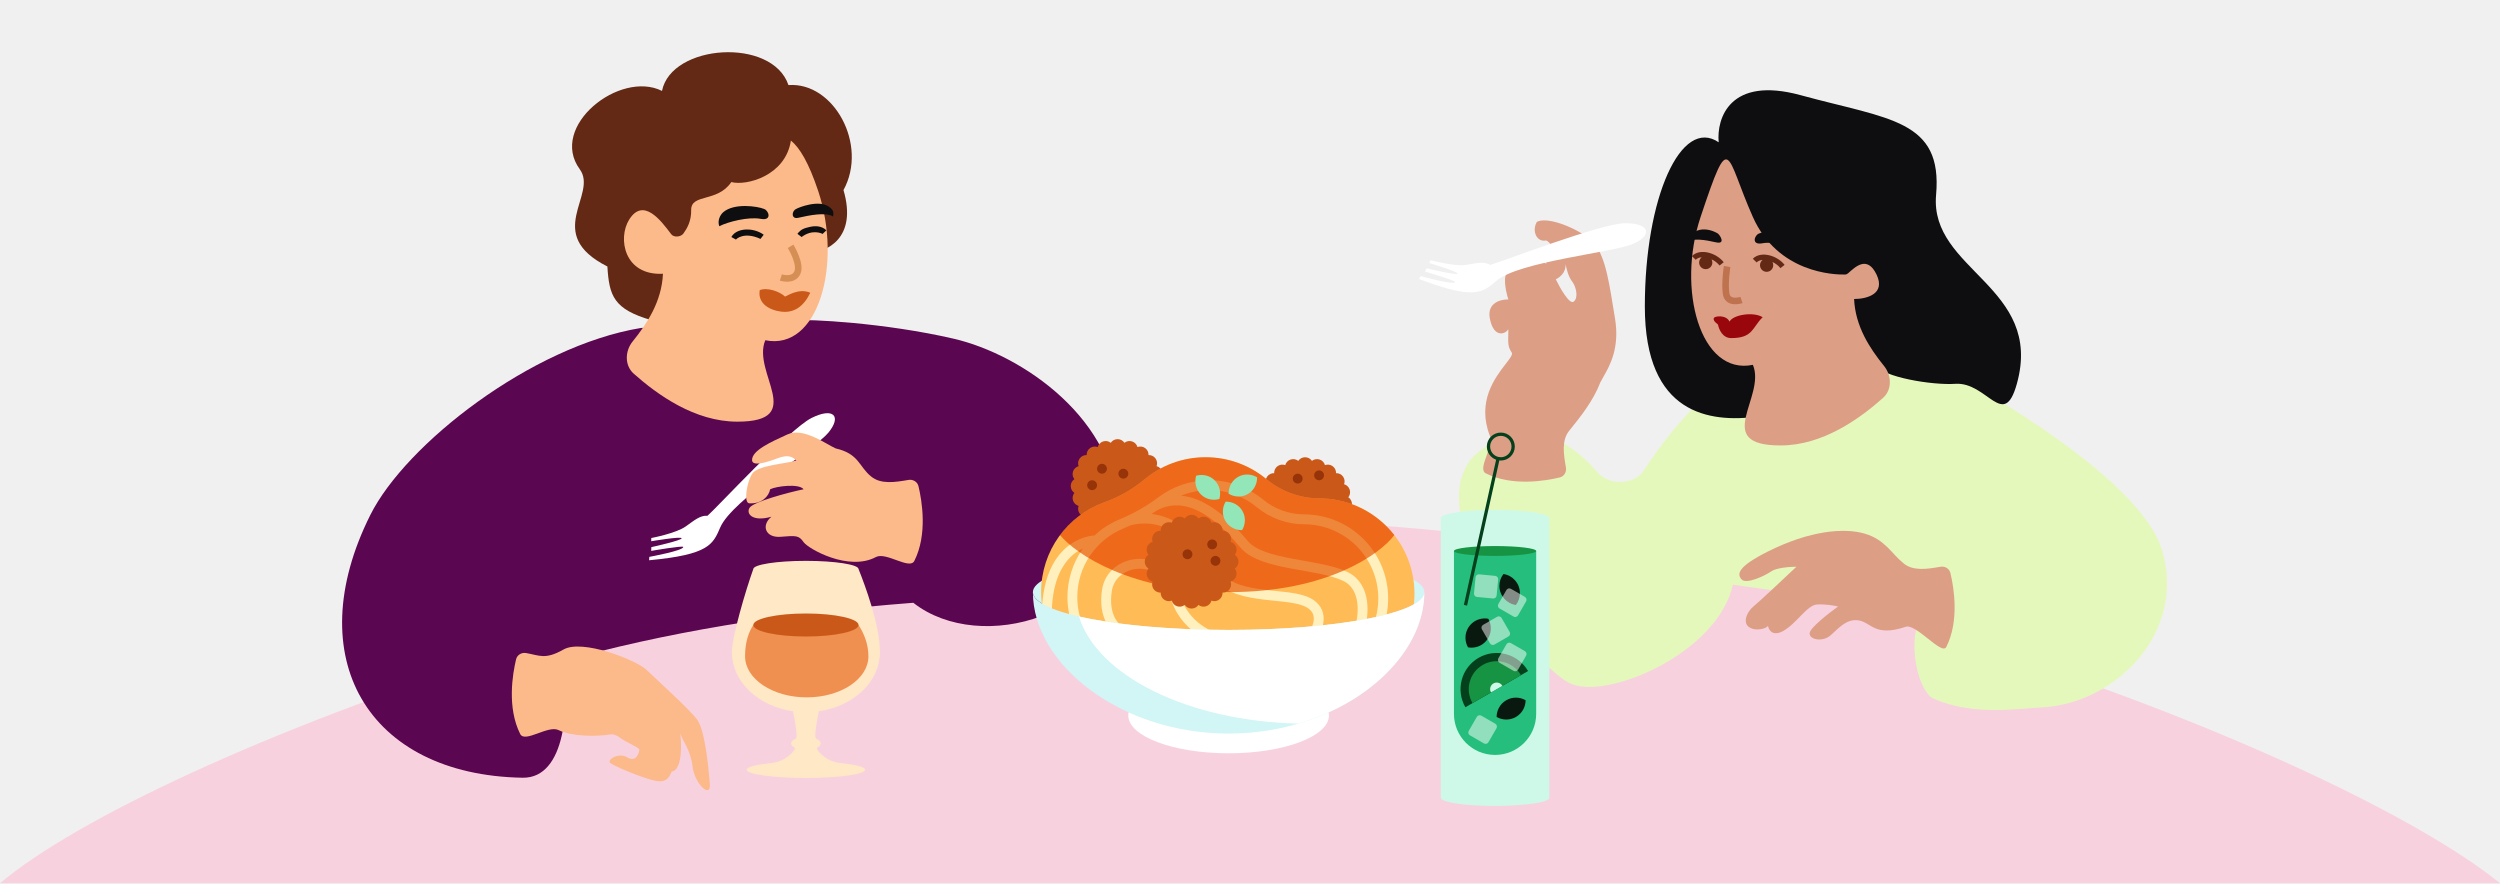
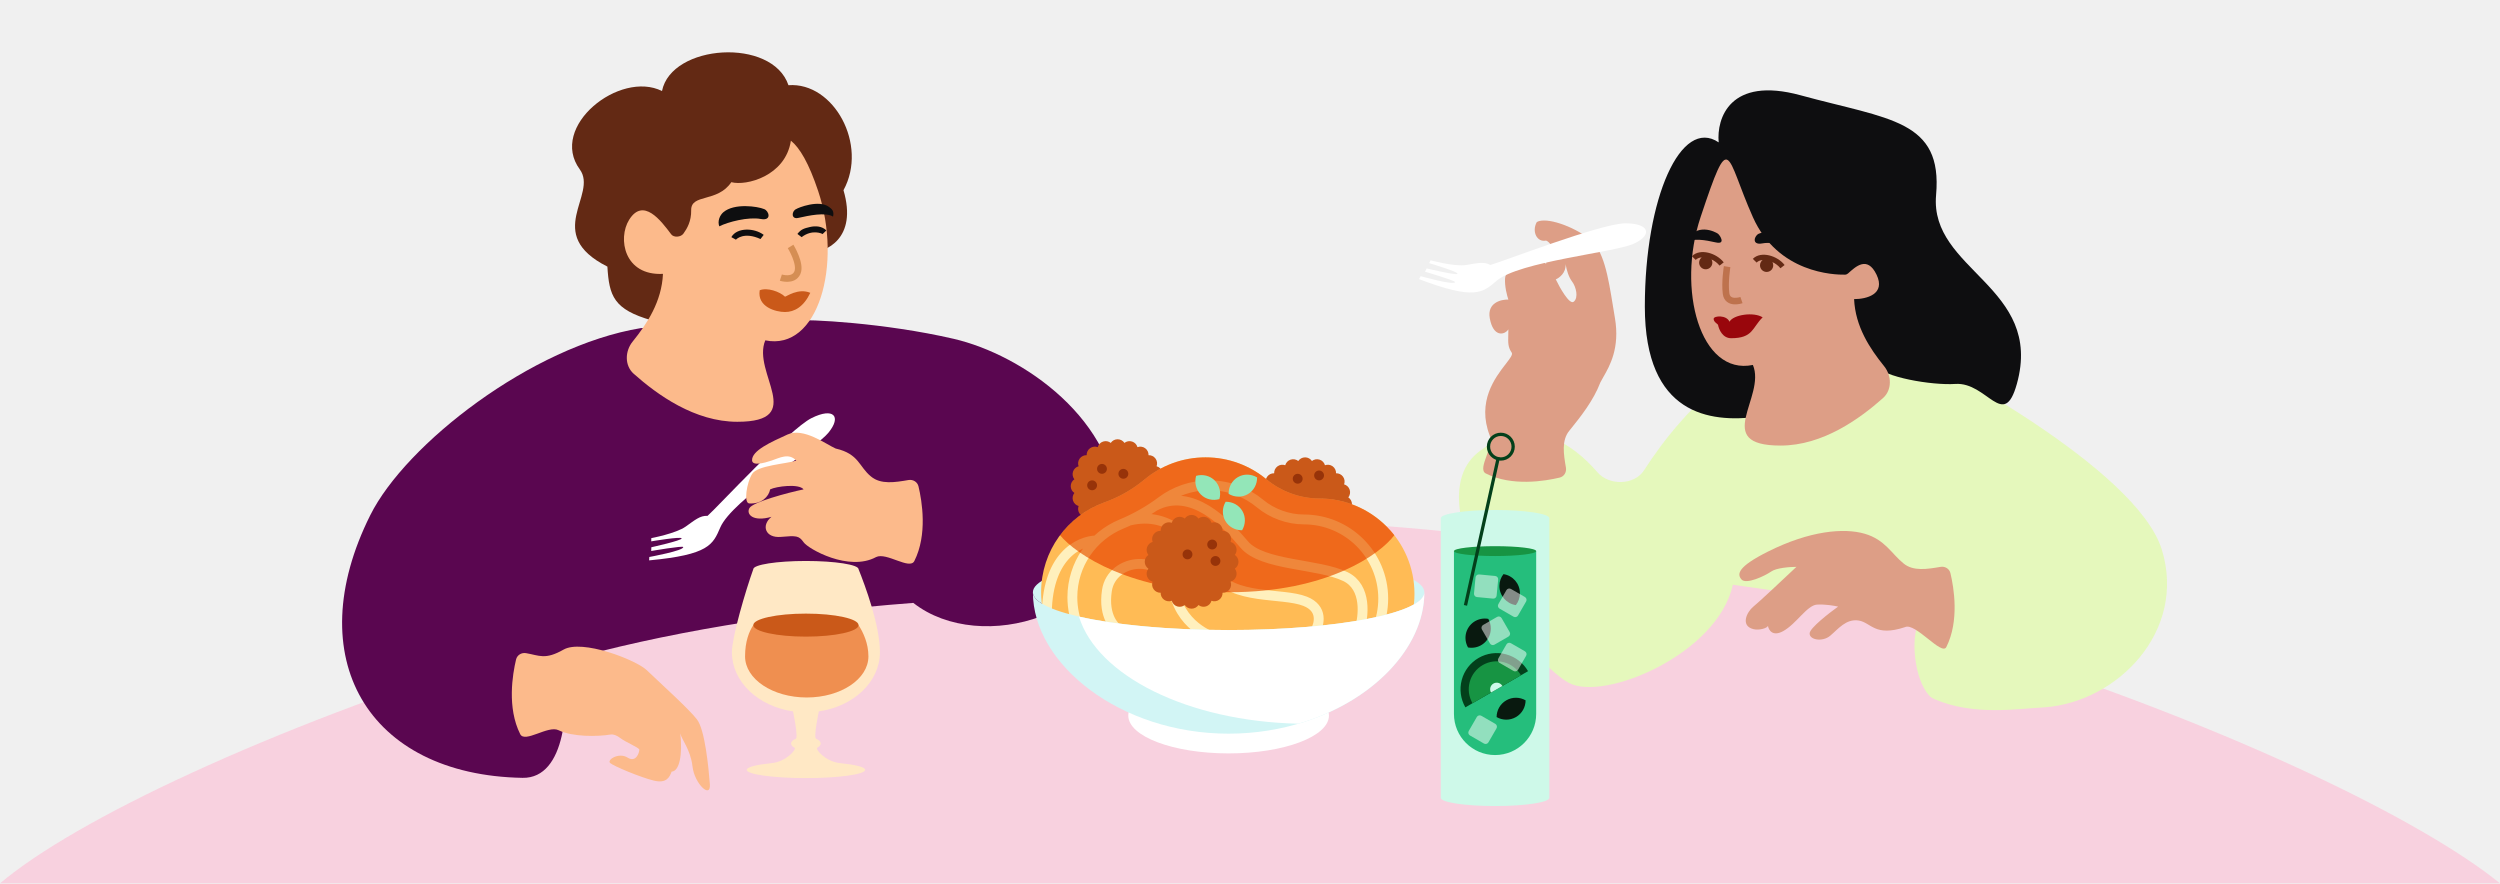
- <svg xmlns="http://www.w3.org/2000/svg" width="1520" height="537" viewBox="0 0 1520 537" fill="none">
+ <svg xmlns="http://www.w3.org/2000/svg" width="1064" height="376" viewBox="0 0 1520 537" fill="none">
  <path d="M1520 537H1411.56H120.991H0C92.847 458.74 468.277 317 767.611 317C1064.12 317 1425.02 459.896 1520 537Z" fill="#F8D1DF" />
  <g clip-path="url(#clip0)">
    <path d="M579.738 205.91C537.921 196.255 491.728 193.893 482.431 194.745L389.718 199.399C322.987 210.387 246.517 270.208 225.136 313.145C181.847 399.693 223.433 471.195 317.697 472.861C344.223 473.33 346.592 428.24 341.769 402.131C402.008 385.076 474.915 372.631 555.292 366.488C596.421 398.799 679.835 373.778 679.835 313.145C679.835 255.36 621.555 215.565 579.738 205.91Z" fill="#5A0650" />
    <path d="M512.84 115.564C521.475 144.977 502.407 153.352 491.794 153.862C467.69 169.692 414.84 200.024 396.277 194.714C373.071 188.076 370.374 179.905 369.295 162.033C329.9 142.117 363.824 118.383 352.517 102.928C333.419 76.823 376.896 42.431 402.494 55.277C408.183 26.686 469.538 22.542 479.382 51.733C506.905 49.691 527.95 87.989 512.84 115.564Z" fill="#632914" />
    <path d="M497.453 116.096C512.251 160.438 497.653 213.553 465.297 206.863C456.958 226.6 490.982 256.371 448.285 256.371C422.349 256.371 399.643 239.922 385.303 227.192C379.692 222.211 379.932 213.433 384.651 207.603C393.474 196.705 402.329 183.276 403.086 166.437C379.473 167.658 375.444 144.926 382.502 133.582C391.072 119.804 401.776 133.941 408.085 142.386C409.675 144.513 413.937 144.146 415.498 141.998C417.782 138.851 420.354 134.41 420.234 127.778C420.048 117.511 436.128 123.302 444.648 110.687C453.625 113.129 477.606 107.025 480.861 85.468C486.236 89.75 491.797 99.15 497.453 116.096Z" fill="#FCBA8B" />
    <path d="M395.951 329.076L395.988 327.116C395.988 327.116 410.935 324.297 416.892 320.096C422.127 316.407 425.694 313.216 430.182 313.581C435.934 308.58 479.951 260.878 493.369 254.152C506.787 247.424 511.906 253.054 503.626 263.092C495.345 273.13 445.12 303.869 437.924 320.644C433.435 331.031 431.088 337.226 394.678 340.639L394.779 338.572C394.779 338.572 415.804 334.735 415.401 332.546C415.388 331.555 395.946 334.937 395.946 334.937L396.007 332.66C396.007 332.66 414.61 328.568 414.453 327.262C414.294 325.957 395.951 329.076 395.951 329.076Z" fill="white" />
    <path d="M529.56 289.628C535.52 294.65 544.236 293.178 552.356 291.79C555.14 291.314 557.797 292.94 558.44 295.637C560.587 304.626 563.994 324.985 555.923 341.026C553.108 346.653 538.937 335.514 532.654 338.625C516.088 347.631 491.441 333.688 488.592 329.619C485.744 325.55 484.117 325.55 474.758 326.364C465.399 327.177 462.551 319.446 469.061 314.155C457.668 317.411 453.599 312.528 455.634 308.865C457.668 305.203 478.827 299.506 488.592 297.471C485.744 293.809 471.91 295.637 468.248 297.471C467.434 301.947 462.958 306.424 455.634 306.017C451.972 306.017 454.006 293.402 457.261 288.111C460.517 282.821 478.013 282.007 484.117 279.973C479.641 275.089 473.944 278.345 469.061 279.973C464.179 281.6 457.668 283.228 457.261 279.973C456.855 273.869 469.061 268.578 478.827 264.102C488.556 259.643 502.324 270.127 508.059 272.62C508.104 272.64 508.15 272.654 508.198 272.665C522.365 275.93 522.255 283.756 529.56 289.628Z" fill="#FCBA8B" />
    <path d="M492.662 177.972C485.375 174.863 478.088 180.305 477.278 180.305C474.04 177.195 466.429 174.552 461.895 176.418C460.275 186.524 471.61 189.633 477.278 189.633C482.946 189.633 488.614 186.524 492.662 177.972Z" fill="#CA5919" />
    <path d="M492.423 137.951C495.927 137.126 499.868 137.433 502.427 140.044L500.109 142.259C499.782 141.926 493.882 139.173 487.372 144.11L484.821 142.16C487.068 139.296 488.875 138.786 492.423 137.951Z" fill="#0E0E10" />
    <path d="M453.762 139.533C450.161 139.631 446.436 140.935 444.648 144.111L447.469 145.658C447.697 145.252 452.438 140.697 462.378 145.26L464.331 142.725C461.41 140.532 457.409 139.433 453.762 139.533Z" fill="#0E0E10" />
    <path d="M484.117 127.024C485.184 126.273 497.817 121.125 504.055 125.744C505.715 126.973 507.31 128.185 506.496 131.633C501.945 128.818 491.931 130.939 485.287 132.433C480.862 133.428 481.269 128.185 484.117 127.024Z" fill="#0E0E10" />
    <path d="M464.513 127.024C460.672 125.413 446.411 123.265 439.765 128.999C437.723 130.761 436.103 134.289 437.324 137.545C442.502 134.878 454.992 131.652 462.551 133.068C469.635 134.395 467.414 127.915 464.513 127.024Z" fill="#0E0E10" />
    <path d="M342.647 394.885C331.383 401.283 327.97 398.435 319.851 397.047C317.067 396.571 314.41 398.197 313.766 400.893C311.62 409.883 308.212 430.242 316.283 446.283C319.099 451.91 333.27 440.771 339.552 443.881C348.036 448.028 363.194 447.858 371.235 446.524C373.072 446.219 375.248 447.237 376.724 448.373C380.713 451.446 388.705 454.472 388.705 455.768C388.705 457.432 386.788 463.851 381.517 460.523C376.246 457.195 368.819 461.949 370.976 463.851C373.132 465.753 389.663 472.648 397.57 474.549C405.476 476.451 407.153 472.172 408.351 469.081C413.143 468.844 415.059 458.621 413.622 445.783C414.341 449.587 419.851 455.53 421.049 465.991C422.247 476.451 432.309 485.961 431.591 476.689C430.872 467.417 428.715 443.643 423.685 437.232C418.653 430.821 403.08 416.779 393.018 407.204C386.055 400.893 353.91 388.485 342.647 394.885Z" fill="#FCBA8B" />
    <path d="M480.675 149.753C480.675 149.753 487.274 160.471 484.771 165.83C482.268 171.19 474.758 168.716 474.758 168.716" stroke="#D58E54" stroke-width="4" stroke-miterlimit="10" stroke-linejoin="round" />
  </g>
  <path d="M490 341C507.673 341 522 343.239 522 346C526 356 535 380.1 535 396.5C535 414.485 518.963 429.432 497.855 432.446C497.855 432.446 494.46 448.367 496.19 449.096C497.921 449.825 499 450.857 499 452C499 452.984 498.2 453.886 496.873 454.582C495.547 455.279 501.745 463.021 510.891 463.928C520.037 464.834 526 466.32 526 468C526 470.761 509.882 473 490 473C470.118 473 454 470.761 454 468C454 466.32 459.963 464.834 469.109 463.928C478.255 463.021 484.453 455.279 483.127 454.582C481.8 453.886 481 452.984 481 452C481 450.857 482.079 449.825 483.81 449.096C485.54 448.367 482.145 432.446 482.145 432.446C461.037 429.432 445 414.485 445 396.5C445 387.3 453.333 359 458 346C458 343.239 472.327 341 490 341Z" fill="#FFE8C5" />
  <path d="M490.5 424C511.211 424 528 412.807 528 399C528 391.054 524.789 384.316 522 380H458.031C455.479 383.743 453 389.941 453 399C453 412.807 469.789 424 490.5 424Z" fill="#EF8F50" />
  <ellipse cx="490" cy="380" rx="32" ry="7" fill="#CA5919" />
  <path d="M793.506 278H793.494C791.762 278 790.237 278.881 789.339 280.218C788.073 279.22 786.347 278.852 784.697 279.387L784.685 279.391C783.036 279.927 781.856 281.238 781.417 282.791C779.904 282.235 778.151 282.421 776.749 283.44L776.739 283.448C775.339 284.467 774.624 286.076 774.685 287.685C773.076 287.624 771.467 288.339 770.448 289.739L770.44 289.749C769.421 291.151 769.235 292.904 769.791 294.417C768.238 294.856 766.927 296.036 766.391 297.685L766.387 297.697C765.852 299.347 766.22 301.073 767.218 302.339C765.881 303.237 765 304.762 765 306.494V306.506C765 308.238 765.881 309.763 767.218 310.661C766.22 311.927 765.852 313.653 766.387 315.303L766.391 315.315C766.927 316.964 768.238 318.144 769.791 318.583C769.235 320.096 769.421 321.849 770.44 323.251L770.448 323.261C771.467 324.661 773.076 325.376 774.685 325.315C774.624 326.924 775.339 328.533 776.739 329.552L776.749 329.56C778.151 330.579 779.904 330.765 781.417 330.209C781.856 331.762 783.036 333.073 784.685 333.609L784.697 333.613C786.347 334.148 788.073 333.78 789.339 332.782C790.237 334.119 791.762 335 793.494 335H793.506C795.238 335 796.763 334.119 797.661 332.782C798.927 333.78 800.653 334.148 802.303 333.613L802.315 333.609C803.964 333.073 805.144 331.762 805.583 330.209C807.096 330.765 808.849 330.579 810.251 329.56L810.261 329.552C811.661 328.533 812.376 326.924 812.315 325.315C813.924 325.376 815.533 324.661 816.552 323.261L816.56 323.251C817.579 321.849 817.765 320.096 817.209 318.583C818.762 318.144 820.073 316.964 820.609 315.315L820.613 315.303C821.148 313.653 820.78 311.927 819.782 310.661C821.119 309.763 822 308.238 822 306.506V306.494C822 304.762 821.119 303.237 819.782 302.339C820.78 301.073 821.148 299.347 820.613 297.697L820.609 297.685C820.073 296.036 818.762 294.856 817.209 294.417C817.765 292.904 817.579 291.151 816.56 289.749L816.552 289.739C815.533 288.339 813.924 287.624 812.315 287.685C812.376 286.076 811.661 284.467 810.261 283.448L810.251 283.44C808.849 282.421 807.096 282.235 805.583 282.791C805.144 281.238 803.964 279.927 802.315 279.391L802.303 279.387C800.653 278.852 798.927 279.22 797.661 280.218C796.763 278.881 795.238 278 793.506 278Z" fill="#CA5919" />
  <path d="M679.506 267H679.494C677.762 267 676.237 267.881 675.339 269.218C674.073 268.22 672.347 267.852 670.697 268.387L670.685 268.391C669.036 268.927 667.856 270.238 667.417 271.791C665.904 271.235 664.151 271.421 662.749 272.44L662.739 272.448C661.339 273.467 660.624 275.076 660.685 276.685C659.076 276.624 657.467 277.339 656.448 278.739L656.44 278.749C655.421 280.151 655.235 281.904 655.791 283.417C654.238 283.856 652.927 285.036 652.391 286.685L652.387 286.697C651.852 288.347 652.22 290.073 653.218 291.339C651.881 292.237 651 293.762 651 295.494V295.506C651 297.238 651.881 298.763 653.218 299.661C652.22 300.927 651.852 302.653 652.387 304.303L652.391 304.315C652.927 305.964 654.238 307.144 655.791 307.583C655.235 309.096 655.421 310.849 656.44 312.251L656.448 312.261C657.467 313.661 659.076 314.376 660.685 314.315C660.624 315.924 661.339 317.533 662.739 318.552L662.749 318.56C664.151 319.579 665.904 319.765 667.417 319.209C667.856 320.762 669.036 322.073 670.685 322.609L670.697 322.613C672.347 323.148 674.073 322.78 675.339 321.782C676.237 323.119 677.762 324 679.494 324H679.506C681.238 324 682.763 323.119 683.661 321.782C684.927 322.78 686.653 323.148 688.303 322.613L688.315 322.609C689.964 322.073 691.144 320.762 691.583 319.209C693.096 319.765 694.849 319.579 696.251 318.56L696.261 318.552C697.661 317.533 698.376 315.924 698.315 314.315C699.924 314.376 701.533 313.661 702.552 312.261L702.56 312.251C703.579 310.849 703.765 309.096 703.209 307.583C704.762 307.144 706.073 305.964 706.609 304.315L706.613 304.303C707.148 302.653 706.78 300.927 705.782 299.661C707.119 298.763 708 297.238 708 295.506V295.494C708 293.762 707.119 292.237 705.782 291.339C706.78 290.073 707.148 288.347 706.613 286.697L706.609 286.685C706.073 285.036 704.762 283.856 703.209 283.417C703.765 281.904 703.579 280.151 702.56 278.749L702.552 278.739C701.533 277.339 699.924 276.624 698.315 276.685C698.376 275.076 697.661 273.467 696.261 272.448L696.251 272.44C694.849 271.421 693.096 271.235 691.583 271.791C691.144 270.238 689.964 268.927 688.315 268.391L688.303 268.387C686.653 267.852 684.927 268.22 683.661 269.218C682.763 267.881 681.238 267 679.506 267Z" fill="#CA5919" />
  <ellipse cx="747" cy="360" rx="119" ry="23" fill="#D2F5F5" />
  <ellipse cx="747" cy="435" rx="61" ry="23" fill="white" />
  <path d="M738.158 393.774C743.037 393.344 747.742 392.31 752.199 390.747C762.329 407.67 780.842 419 802 419C834.033 419 860 393.033 860 361C860 328.967 834.033 303 802 303V303C790.611 303 778.887 298.751 770.144 291.453C760.082 283.054 747.131 278 733 278C718.847 278 705.878 283.069 695.809 291.491C688.658 297.474 680.312 302.22 671.529 305.349C649.074 313.35 633 334.798 633 360C633 392.033 658.967 418 691 418C710.432 418 727.633 408.443 738.158 393.774Z" fill="#FFBB55" />
  <path d="M826.5 383C829.167 374.833 831.2 356.9 818 350.5C801.5 342.5 767.5 344 756.5 331C745.5 318 724.5 295.685 702 307.685M799.5 384C802.167 379.667 804.7 369.9 793.5 365.5C779.5 360 749.5 365 738.5 348C727.5 331 713 309.998 686.5 316.498M666.665 328.5C656.165 328.667 635.7 338 636.5 376M740 388.5C739.5 387.5 719.5 383 714 360.5C707.835 335.281 676 339 673 359C670.6 375 678 382.333 682 384M792.709 412C819.379 412 841 390.453 841 363.872C841 337.292 819.379 315.745 792.709 315.745C783.222 315.745 773.46 312.206 766.163 306.144C757.789 299.186 747.015 295 735.26 295C724.359 295 714.302 298.6 706.22 304.671C698.777 310.262 690.409 315.011 681.806 318.567C664.308 325.798 652 342.988 652 363.043C652 389.623 673.62 411.17 700.291 411.17" stroke="#FFF0BD" stroke-width="6" stroke-miterlimit="10" stroke-linejoin="round" />
  <g style="mix-blend-mode:multiply">
    <path d="M770.144 291.453C760.082 283.054 747.131 278 733 278C718.847 278 705.878 283.069 695.809 291.491C688.658 297.474 680.314 302.219 671.531 305.348C660.658 309.222 651.281 316.249 644.5 325.328C654 336.885 687.9 360 747.5 360C807.1 360 839.157 336.885 847.736 325.328C837.121 311.737 820.581 303 802 303C790.611 303 778.887 298.751 770.144 291.453Z" fill="#EF8F50" />
  </g>
  <path d="M747 383C812.722 383 866 372.703 866 360C866 403.968 812.722 446 747 446C681.278 446 628 403.968 628 360C628 372.703 681.278 383 747 383Z" fill="#D2F5F5" />
  <path d="M747 383C812.722 383 866 372.703 866 360C866 393.961 834.214 426.766 789.46 439.941C722.239 438.495 667.089 410.849 656.023 374.827C677.852 379.825 710.508 383 747 383Z" fill="white" />
  <path d="M724.506 313H724.494C722.762 313 721.237 313.881 720.339 315.218C719.073 314.22 717.347 313.852 715.697 314.387L715.685 314.391C714.036 314.927 712.856 316.238 712.417 317.791C710.904 317.235 709.151 317.421 707.749 318.44L707.739 318.448C706.339 319.467 705.624 321.076 705.685 322.685C704.076 322.624 702.467 323.339 701.448 324.739L701.44 324.749C700.421 326.151 700.235 327.904 700.791 329.417C699.238 329.856 697.927 331.036 697.391 332.685L697.387 332.697C696.852 334.347 697.22 336.073 698.218 337.339C696.881 338.237 696 339.762 696 341.494V341.506C696 343.238 696.881 344.763 698.218 345.661C697.22 346.927 696.852 348.653 697.387 350.303L697.391 350.315C697.927 351.964 699.238 353.144 700.791 353.583C700.235 355.096 700.421 356.849 701.44 358.251L701.448 358.261C702.467 359.661 704.076 360.376 705.685 360.315C705.624 361.924 706.339 363.533 707.739 364.552L707.749 364.56C709.151 365.579 710.904 365.765 712.417 365.209C712.856 366.762 714.036 368.073 715.685 368.609L715.697 368.613C717.347 369.148 719.073 368.78 720.339 367.782C721.237 369.119 722.762 370 724.494 370H724.506C726.238 370 727.763 369.119 728.661 367.782C729.927 368.78 731.653 369.148 733.303 368.613L733.315 368.609C734.964 368.073 736.144 366.762 736.583 365.209C738.096 365.765 739.849 365.579 741.251 364.56L741.261 364.552C742.661 363.533 743.376 361.924 743.315 360.315C744.924 360.376 746.533 359.661 747.552 358.261L747.56 358.251C748.579 356.849 748.765 355.096 748.209 353.583C749.762 353.144 751.073 351.964 751.609 350.315L751.613 350.303C752.148 348.653 751.78 346.927 750.782 345.661C752.119 344.763 753 343.238 753 341.506V341.494C753 339.762 752.119 338.237 750.782 337.339C751.78 336.073 752.148 334.347 751.613 332.697L751.609 332.685C751.073 331.036 749.762 329.856 748.209 329.417C748.765 327.904 748.579 326.151 747.56 324.749L747.552 324.739C746.533 323.339 744.924 322.624 743.315 322.685C743.376 321.076 742.661 319.467 741.261 318.448L741.251 318.44C739.849 317.421 738.096 317.235 736.583 317.791C736.144 316.238 734.964 314.927 733.315 314.391L733.303 314.387C731.653 313.852 729.927 314.22 728.661 315.218C727.763 313.881 726.238 313 724.506 313Z" fill="#CA5919" />
  <path d="M741.385 303.385C742.509 299.437 741.578 295.093 738.556 292.071C735.535 289.05 731.19 288.118 727.242 289.243C726.118 293.191 727.049 297.535 730.071 300.557C733.092 303.578 737.437 304.51 741.385 303.385Z" fill="#93E6B8" />
  <path d="M747 300.196C750.522 302.304 754.96 302.529 758.66 300.392C762.361 298.256 764.385 294.301 764.321 290.196C760.798 288.088 756.361 287.864 752.66 290C748.96 292.137 746.935 296.092 747 300.196Z" fill="#93E6B8" />
  <path d="M755.196 322.321C757.304 318.798 757.529 314.361 755.392 310.66C753.256 306.96 749.301 304.935 745.196 305C743.088 308.522 742.864 312.96 745 316.66C747.137 320.361 751.092 322.385 755.196 322.321Z" fill="#93E6B8" />
  <circle cx="683" cy="288" r="3" fill="#973309" />
  <circle cx="664" cy="295" r="3" fill="#973309" />
  <circle cx="670" cy="285" r="3" fill="#973309" />
  <circle cx="737" cy="331" r="3" fill="#973309" />
  <circle cx="739" cy="341" r="3" fill="#973309" />
  <circle cx="789" cy="291" r="3" fill="#973309" />
  <circle cx="802" cy="289" r="3" fill="#973309" />
  <circle cx="722" cy="337" r="3" fill="#973309" />
  <path d="M1314.38 334.091C1299.08 284.533 1174.32 218.456 1151.38 208.786C1074.86 188.026 1022.5 250.236 999.533 285.924C993.694 294.997 978.363 295.295 971.309 287.133C956.147 269.585 930.634 251.371 899.844 274.057C858.844 304.268 927.211 400.572 953.773 415.077C975.023 426.681 1044.33 397.752 1053.58 355.447C1092.22 361.087 1109.12 362.296 1166.67 378.413C1161.67 387.283 1163.67 412.767 1173.02 422.924C1173.84 423.812 1174.88 424.458 1175.98 424.939C1200.12 435.409 1227.03 430.748 1243.14 429.985C1287.41 426.761 1329.67 383.65 1314.38 334.091Z" fill="#E5F8BC" />
  <path d="M1094.75 57.857C1051.65 46.071 1043.6 72.043 1044.96 86.502C1022.1 70.952 1000.06 120.059 1000.06 186.353C1000.06 252.647 1040.06 256.74 1067.81 253.466C1095.57 250.192 1121.57 188.885 1140.51 222.083C1144.59 229.216 1174.66 234.317 1188.81 233.364C1208.23 232.057 1218.29 261.91 1226.24 233.364C1242.74 174.136 1173.06 164.367 1177.14 118.534C1181.22 72.701 1148.63 72.589 1094.75 57.857Z" fill="#0E0E10" />
  <path d="M1033.95 131.948C1019.32 175.851 1033.76 228.441 1065.76 221.817C1074.01 241.358 1040.35 270.835 1082.59 270.835C1108.24 270.835 1130.7 254.549 1144.88 241.945C1150.43 237.013 1150.19 228.322 1145.53 222.55C1136.8 211.76 1128.04 198.463 1127.29 181.791C1134.88 181.791 1146.67 178.791 1140.92 166.883C1135.23 155.121 1128.06 162.229 1123.6 166.189C1123.09 166.646 1122.44 166.909 1121.76 166.923C1115.32 167.052 1080.97 166.09 1065.76 131.948C1048.93 94.191 1052.25 77.067 1033.95 131.948Z" fill="#DD9E86" />
  <path d="M1041.92 193.672C1042.11 191.903 1049.67 191.294 1051.54 195.536C1053.75 191.294 1066.23 189.374 1071.69 192.879C1065.25 199.116 1065.98 205.563 1052.53 205.563C1047.31 205.563 1045.1 200.267 1044.54 197.359C1043.84 196.605 1041.74 195.441 1041.92 193.672Z" fill="#99060C" />
  <path d="M1038.66 153.597C1035.17 152.762 1031.24 153.073 1028.68 155.715L1030.99 157.957C1031.85 157.068 1033.12 156.548 1034.64 156.431C1033.68 157.167 1033.06 158.327 1033.06 159.631C1033.06 161.857 1034.86 163.66 1037.08 163.66C1039.3 163.66 1041.11 161.857 1041.11 159.631C1041.11 158.919 1040.92 158.251 1040.6 157.671C1042.53 158.566 1044.27 159.877 1045.47 161.423L1048.02 159.45C1045.77 156.55 1042.2 154.442 1038.66 153.597Z" fill="#632914" />
  <path d="M1074.11 165.272C1071.89 165.272 1070.08 163.468 1070.08 161.243C1070.08 159.939 1070.7 158.779 1071.66 158.043C1070.14 158.16 1068.88 158.68 1068.02 159.569L1065.71 157.327C1068.26 154.685 1072.19 154.374 1075.69 155.209C1079.23 156.054 1082.8 158.162 1085.04 161.062L1082.5 163.035C1081.3 161.488 1079.55 160.177 1077.63 159.283C1077.95 159.863 1078.13 160.531 1078.13 161.243C1078.13 163.468 1076.33 165.272 1074.11 165.272Z" fill="#632914" />
  <path d="M1044.44 141.976C1043.1 141.034 1030.99 134.517 1025.01 147.331C1029.51 144.544 1036.71 145.852 1043.28 147.331C1049.44 148.717 1045.77 142.918 1044.44 141.976Z" fill="#0E0E10" />
  <path d="M1069.6 141.926C1074.56 139.84 1086.62 141.042 1093.43 153.185C1088.31 150.544 1079.02 146.508 1071.54 147.91C1064.53 149.223 1066.73 142.807 1069.6 141.926Z" fill="#0E0E10" />
  <path d="M1157.29 342.443C1163.19 347.416 1171.81 345.959 1179.84 344.584C1182.59 344.113 1185.22 345.723 1185.86 348.392C1187.98 357.293 1191.35 377.45 1183.37 393.334C1180.58 398.905 1164.44 378.153 1158.22 381.233C1139.83 387.33 1137.7 378.413 1130.05 377.204C1122.4 375.995 1117.57 382.442 1112.75 386.471C1107.92 390.5 1099.87 388.888 1100.27 384.859C1100.59 381.636 1111.94 372.772 1117.57 368.743C1115.29 368.205 1109.53 367.212 1104.7 367.534C1098.66 367.937 1092.22 379.218 1084.17 383.65C1077.73 387.196 1075.32 382.979 1074.91 380.427C1074.65 381.77 1069.68 383.348 1066.06 382.442C1058.01 380.427 1062.04 371.966 1066.06 368.743C1069.28 366.164 1084.84 351.562 1092.22 344.584C1088.46 344.584 1080.15 345.145 1076.93 347.388C1072.9 350.193 1061.63 355.447 1058.82 352.223C1056 349 1056.4 344.584 1074.91 335.301C1100.4 322.52 1121.2 320.796 1133.67 324.422C1146.15 328.048 1150.05 336.619 1157.29 342.443Z" fill="#DD9E86" />
  <path fill-rule="evenodd" clip-rule="evenodd" d="M952.087 284.279C950.714 276.24 949.258 267.609 954.225 261.707C954.485 261.383 954.75 261.054 955.021 260.718C960.799 253.535 968.802 243.585 973.031 232.423C973.51 231.465 974.121 230.399 974.805 229.211C978.718 222.4 984.969 211.521 981.885 193.34C981.472 190.904 981.079 188.492 980.694 186.123C977.699 167.724 975.103 151.773 966.189 144.991C956.127 137.335 940.029 131.695 934.395 134.918C931.175 140.559 934.395 147.408 940.029 146.2C941.961 146.844 944.054 150.229 944.859 151.84C943.249 153.452 940.029 157.401 940.029 160.301C936.407 157.481 930.773 157.884 928.76 161.913C924.736 160.301 915.479 163.122 915.077 169.166C914.755 174.001 916.284 179.775 917.089 182.059C912.627 181.924 904.115 183.993 905.767 193.34C907.832 205.025 914.674 203.816 917.089 200.19C917.089 201.545 917.057 202.76 917.029 203.865C916.912 208.347 916.842 211.06 919.101 214.292C919.931 215.479 918.131 217.806 915.468 221.248C909.095 229.486 897.782 244.108 905.767 264.771C907.225 267.719 905.518 272.421 903.911 276.849C902.126 281.766 900.464 286.345 903.392 287.812C919.257 295.804 939.392 292.43 948.283 290.304C950.949 289.668 952.558 287.037 952.087 284.279ZM955.938 171.278C953.713 168.36 952.498 164.145 951.875 160.5C952.246 165.788 948.055 168.895 945.913 169.788C948.494 175.138 954.281 185.348 956.789 183.396C959.924 180.955 958.164 174.196 955.938 171.278Z" fill="#DD9E86" />
  <path d="M868.928 159.913L869.814 158.185C869.814 158.185 884.317 162.189 891.436 161.048C897.691 160.048 902.248 158.764 906.075 161.042C913.36 159.102 973.209 135.855 988.055 135.717C1002.9 135.579 1005 142.815 993.276 148.134C981.555 153.453 923.569 158.913 909.88 170.695C901.375 177.976 896.594 182.462 862.768 169.64L863.756 167.846C863.756 167.846 884.102 173.591 884.695 171.469C885.115 170.582 866.375 165.122 866.375 165.122L867.419 163.123C867.419 163.123 885.724 167.588 886.151 166.357C886.579 165.127 868.928 159.913 868.928 159.913Z" fill="white" />
  <path d="M1050.09 162.048C1050.09 162.048 1048.54 171.41 1049.44 178.363C1050.33 185.317 1058.82 182.387 1058.82 182.387" stroke="#BE724D" stroke-width="4" stroke-miterlimit="10" stroke-linejoin="round" />
  <path d="M909 310C890.775 310 876 312.239 876 315V485C876 487.761 890.775 490 909 490C927.225 490 942 487.761 942 485V315C942 312.239 927.225 310 909 310Z" fill="#CEF9E9" />
  <path d="M884 335H934V434C934 447.807 922.807 459 909 459V459C895.193 459 884 447.807 884 434V335Z" fill="#25BE7C" />
  <ellipse cx="909" cy="335" rx="25" ry="3" fill="#179443" />
  <path fill-rule="evenodd" clip-rule="evenodd" d="M921.635 367.839C915.971 366.997 911.626 362.114 911.626 356.216C911.626 353.496 912.55 350.992 914.102 349C919.766 349.841 924.111 354.725 924.111 360.623C924.111 363.343 923.187 365.847 921.635 367.839Z" fill="#09190F" />
  <path fill-rule="evenodd" clip-rule="evenodd" d="M927.568 425.733C927.564 429.79 925.457 433.736 921.69 435.91C917.924 438.085 913.453 437.937 909.938 435.911C909.941 431.854 912.048 427.909 915.815 425.734C919.582 423.559 924.052 423.707 927.568 425.733Z" fill="#09190F" />
  <path fill-rule="evenodd" clip-rule="evenodd" d="M894.672 393.776C901.162 393.776 906.423 388.515 906.423 382.025C906.423 379.902 905.86 377.91 904.875 376.192C904.186 376.066 903.476 376 902.751 376C896.261 376 891 381.261 891 387.751C891 389.874 891.563 391.865 892.548 393.584C893.237 393.71 893.947 393.776 894.672 393.776Z" fill="#09190F" />
  <path d="M891 368L911 278" stroke="#03401B" stroke-width="2" stroke-miterlimit="10" stroke-linejoin="round" />
  <circle cx="912.5" cy="271.5" r="7.5" stroke="#03401B" stroke-width="2" stroke-miterlimit="10" stroke-linejoin="round" />
  <path d="M929.053 408C926.135 402.947 921.33 399.26 915.694 397.75C910.058 396.239 904.053 397.03 899 399.947C893.947 402.865 890.26 407.67 888.75 413.306C887.239 418.942 888.03 424.947 890.947 430L910 419L929.053 408Z" fill="#03401B" />
  <path d="M924.722 410.5C922.468 406.595 918.755 403.746 914.4 402.579C910.045 401.412 905.405 402.023 901.5 404.278C897.595 406.532 894.746 410.245 893.579 414.6C892.412 418.955 893.023 423.595 895.278 427.5L910 419L924.722 410.5Z" fill="#179443" />
  <path d="M913.464 417C912.934 416.081 912.06 415.411 911.035 415.136C910.011 414.862 908.919 415.005 908 415.536C907.081 416.066 906.411 416.94 906.136 417.965C905.862 418.989 906.005 420.081 906.536 421L910 419L913.464 417Z" fill="#CEF9E9" />
  <rect opacity="0.5" x="900" y="380.91" width="13.82" height="13.82" rx="2" transform="rotate(-30 900 380.91)" fill="white" />
  <rect opacity="0.5" x="916.91" y="357" width="13.82" height="13.82" rx="2" transform="rotate(30 916.91 357)" fill="white" />
  <rect opacity="0.5" x="916.91" y="390" width="13.82" height="13.82" rx="2" transform="rotate(30 916.91 390)" fill="white" />
  <rect opacity="0.5" x="897.319" y="349" width="13.82" height="13.82" rx="2" transform="rotate(5.47558 897.319 349)" fill="white" />
  <rect opacity="0.5" width="13.82" height="13.82" rx="2" transform="matrix(0.866025 0.5 0.5 -0.866025 892 446.09)" fill="white" />
  <defs>
    <clipPath id="clip0">
      <rect width="472" height="481" fill="white" transform="translate(208)" />
    </clipPath>
  </defs>
</svg>
